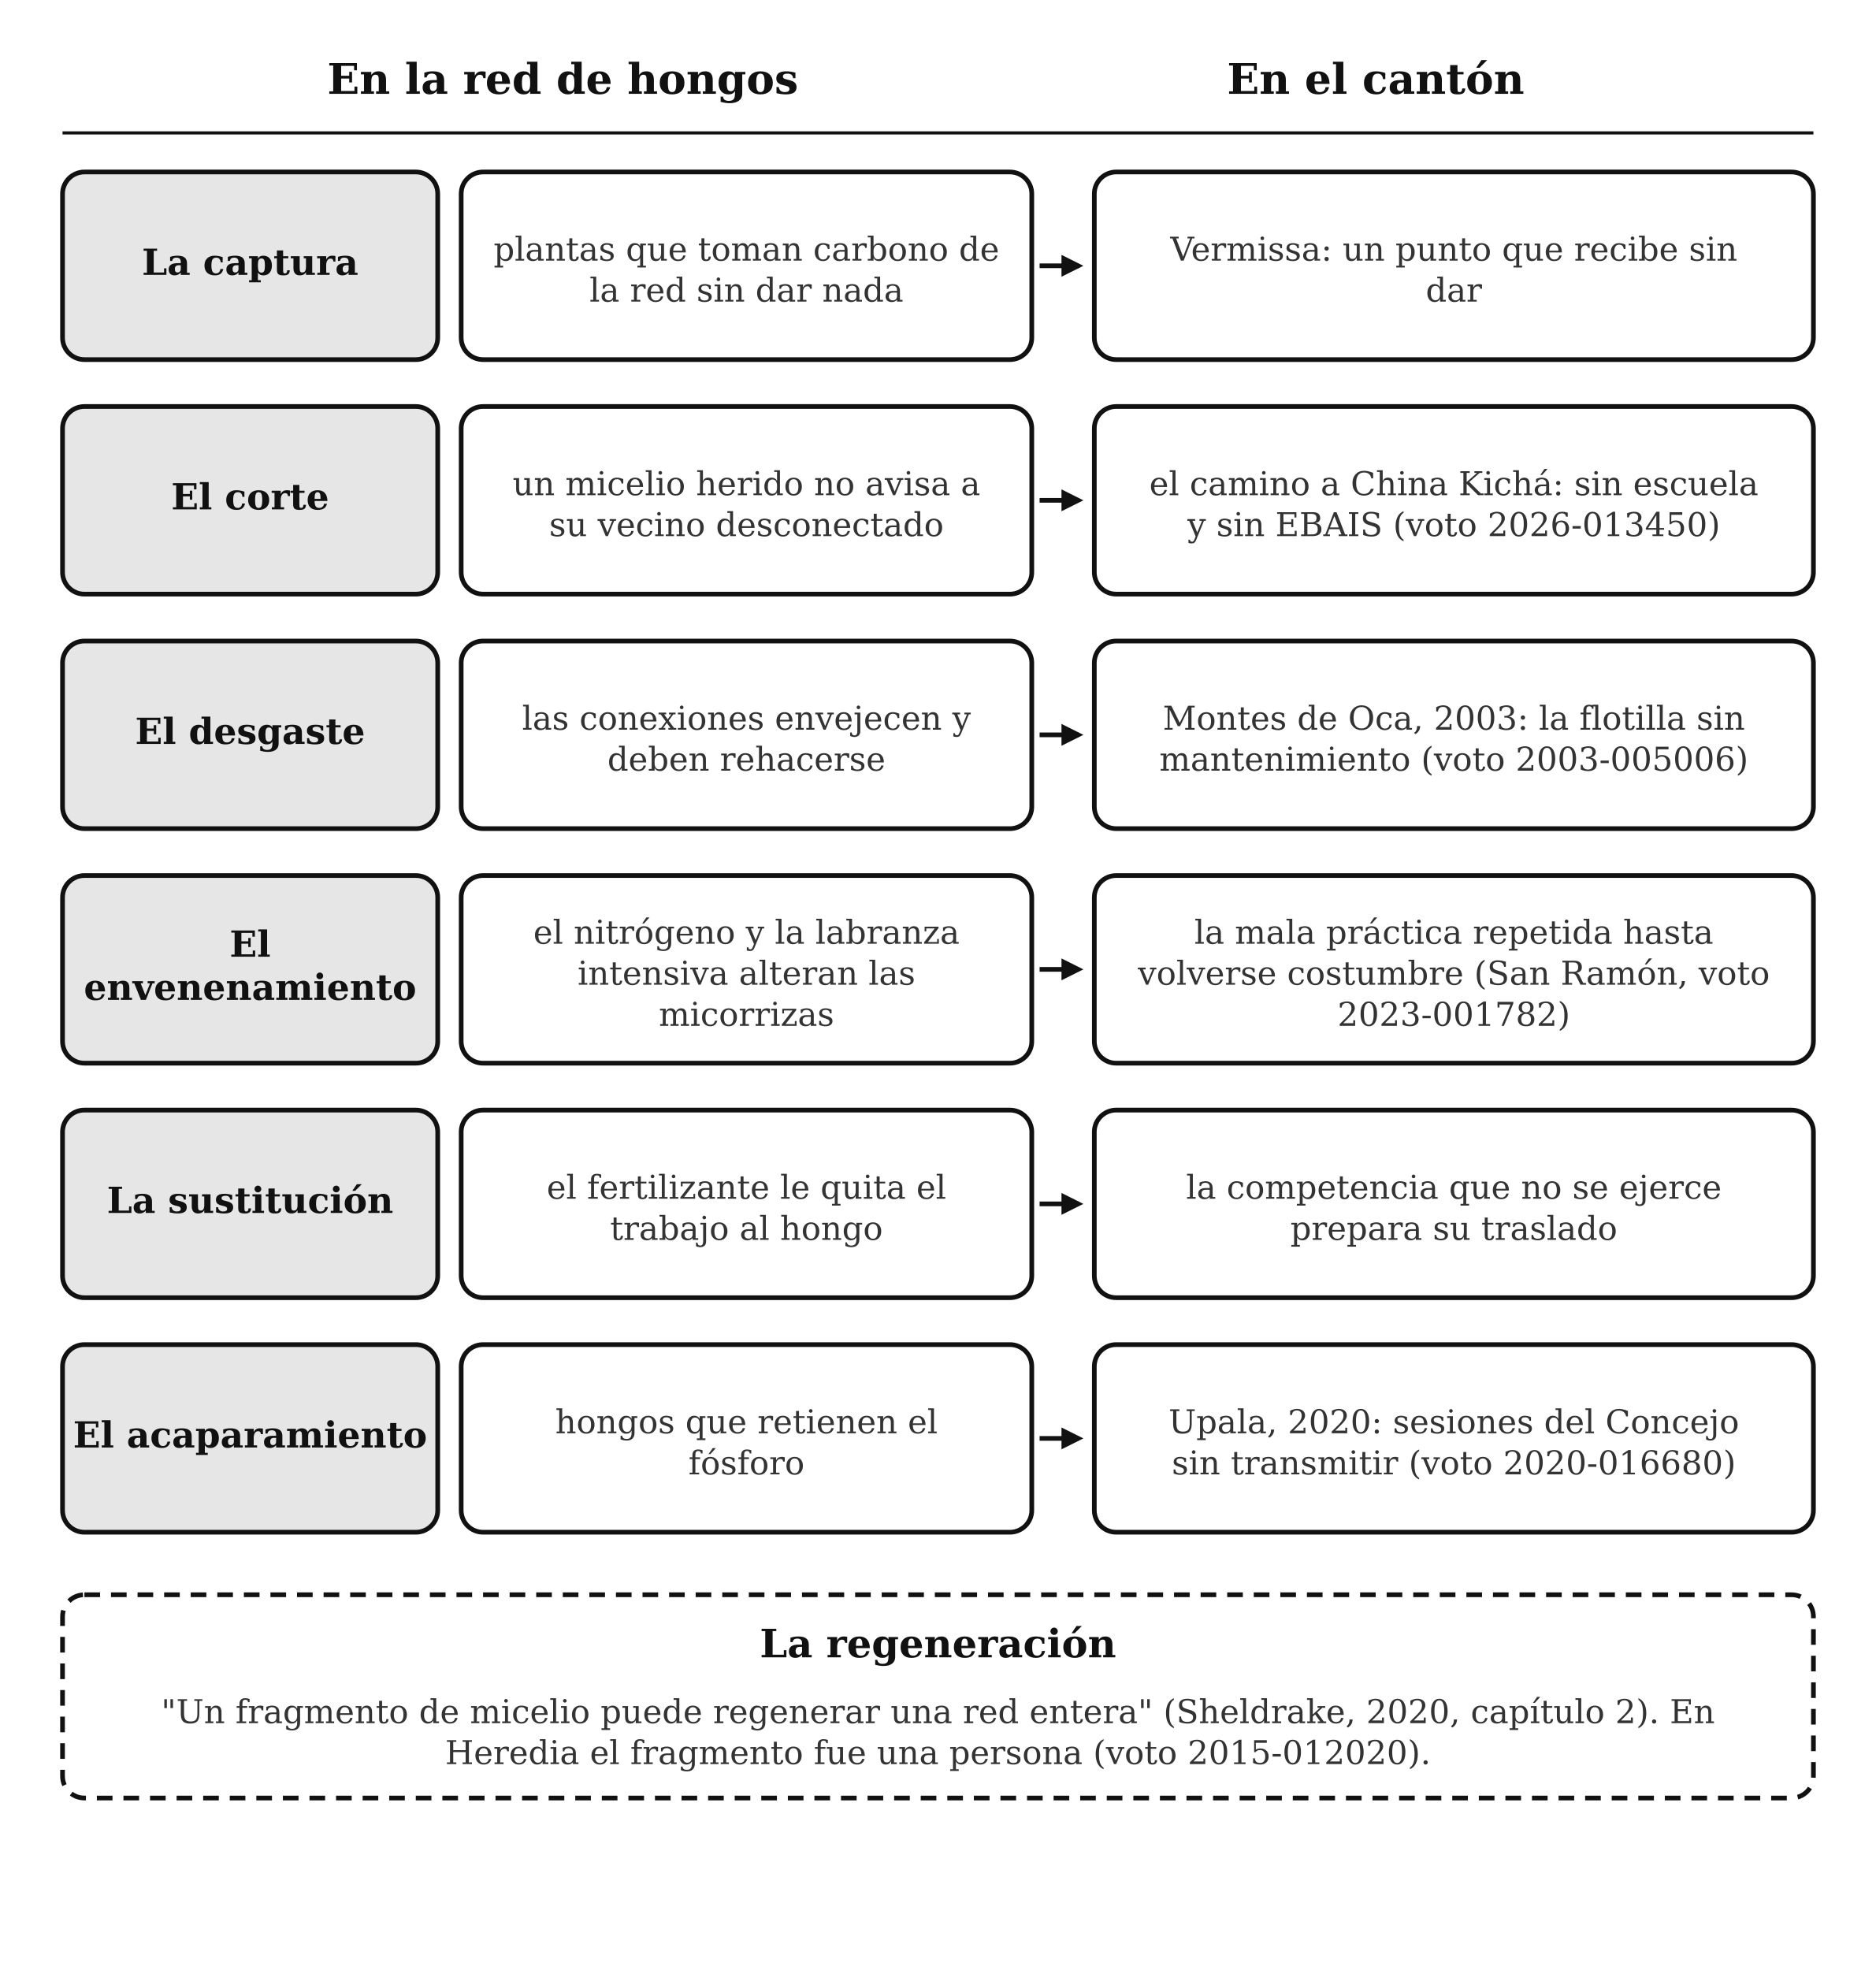
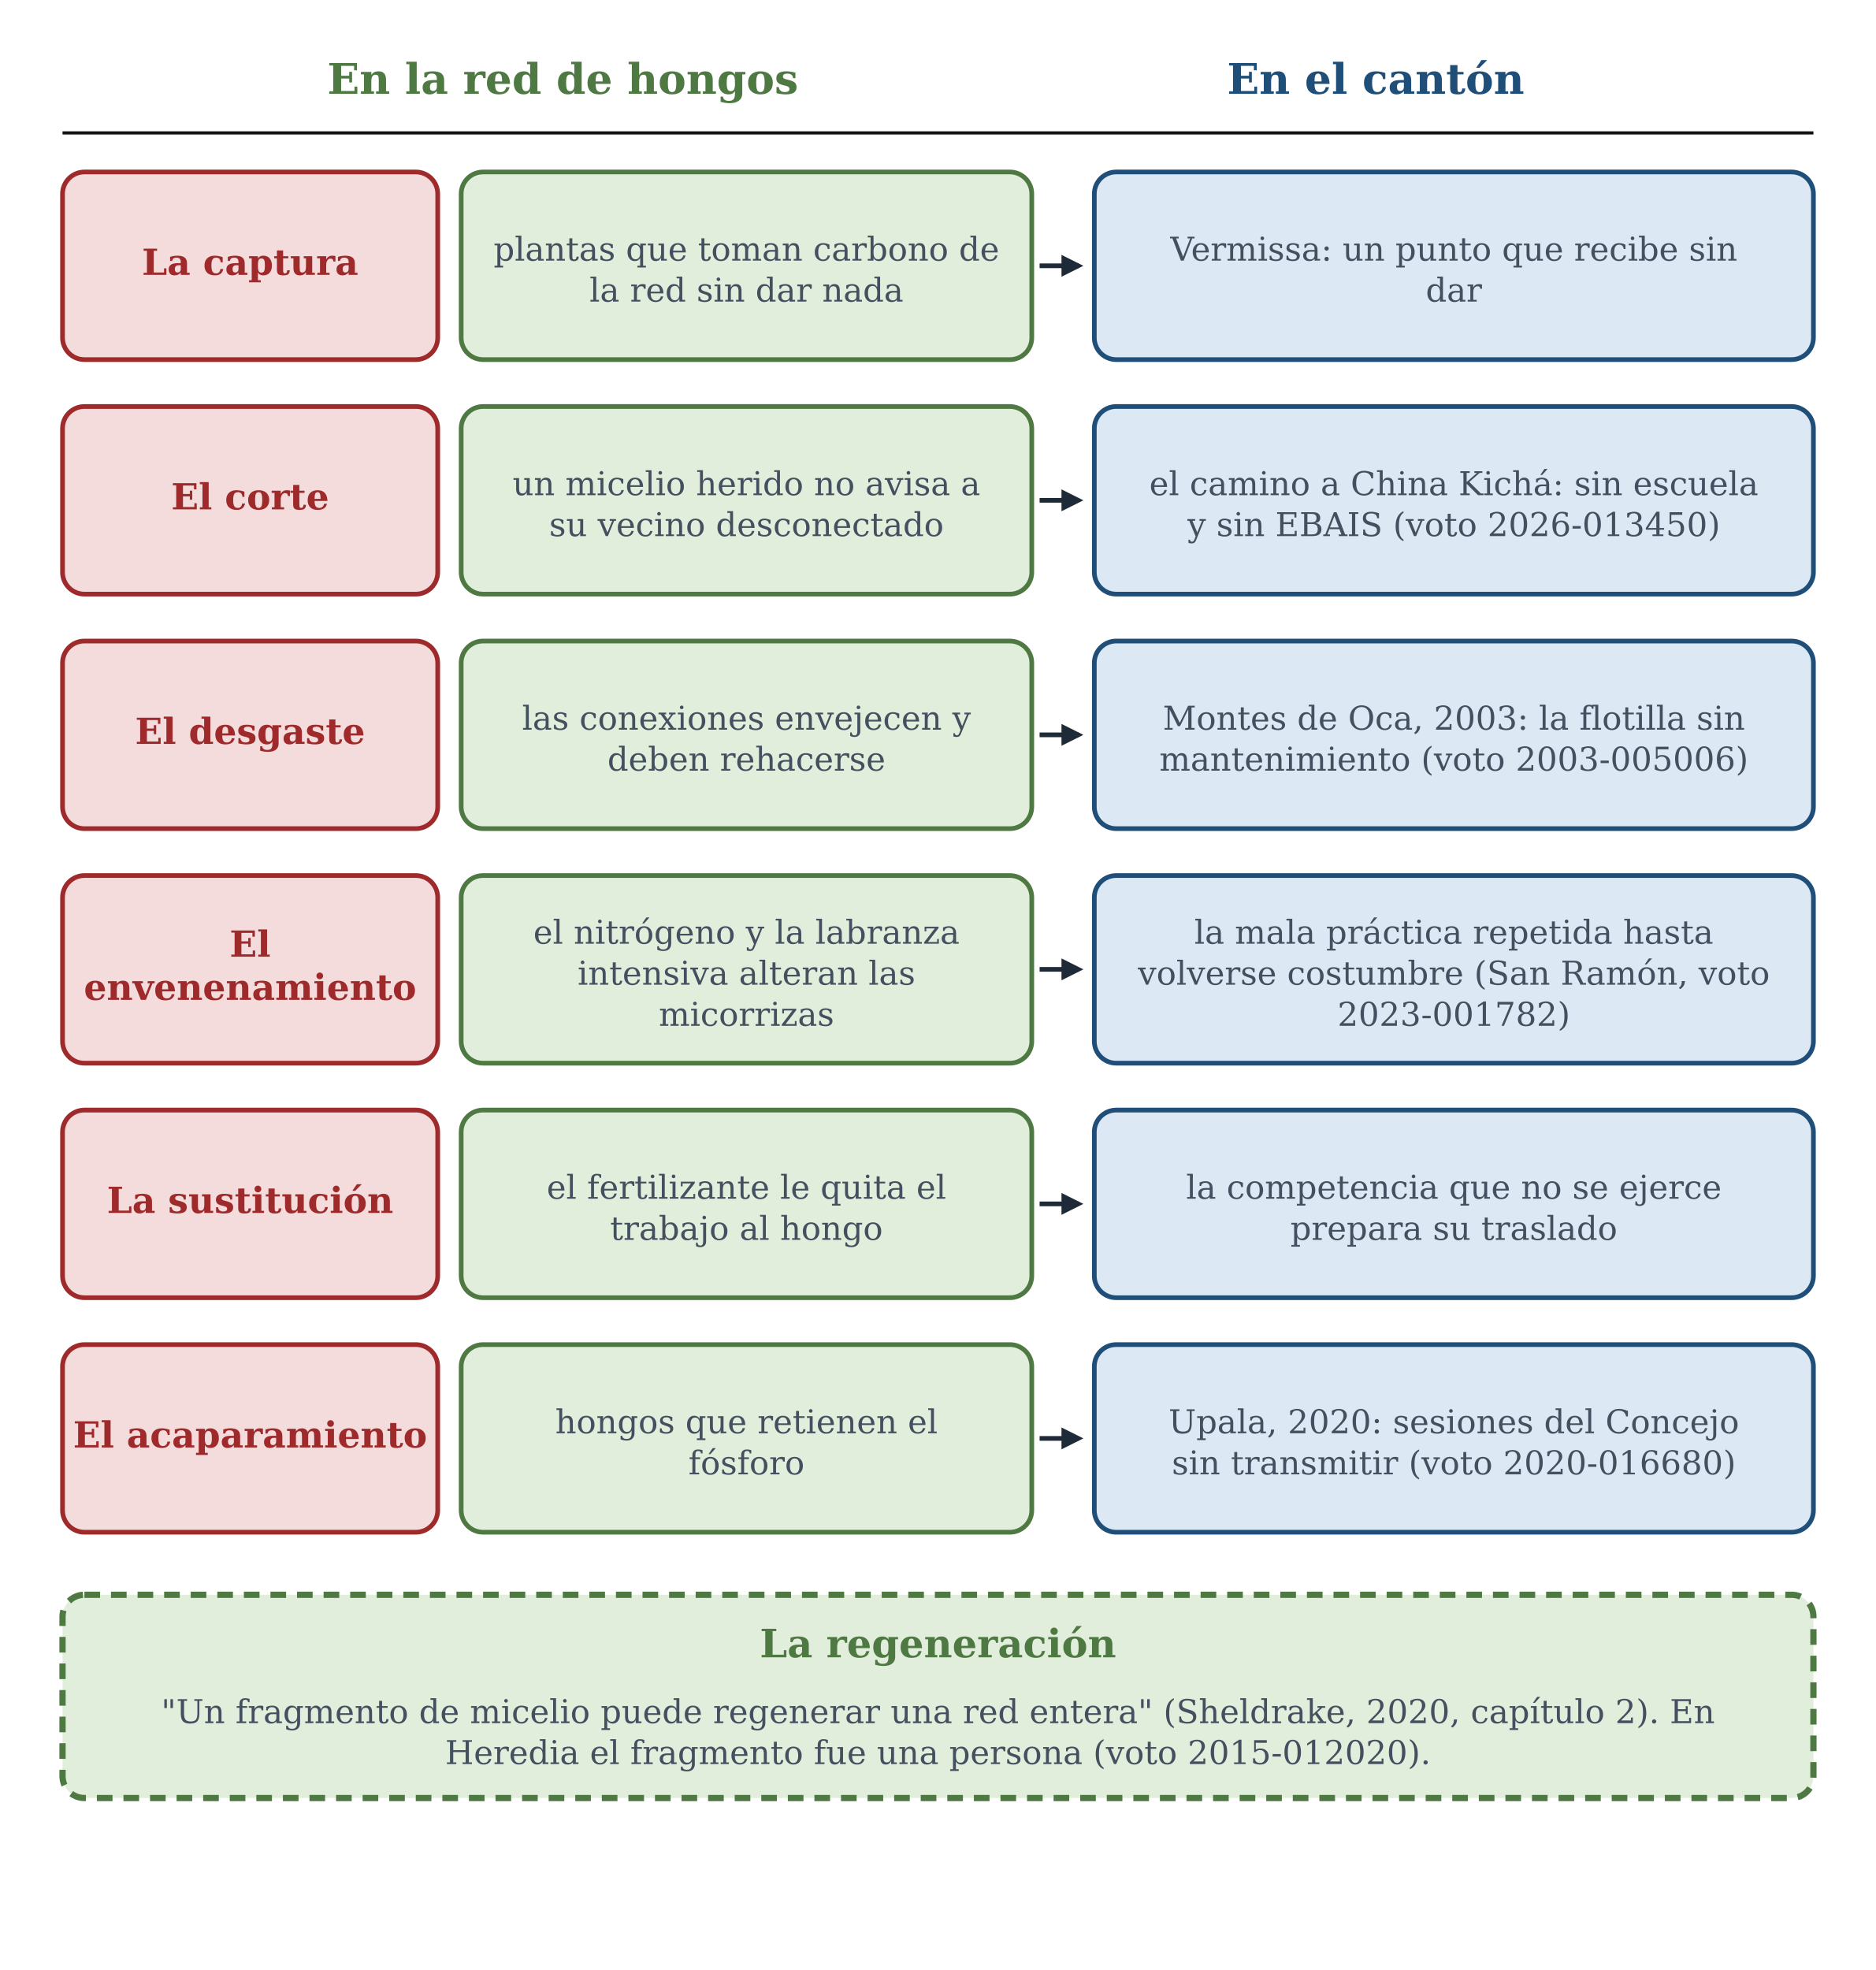
<svg xmlns="http://www.w3.org/2000/svg" width="1200" height="1260" viewBox="0 0 1200 1260" font-family="DejaVu Serif, serif">
  <defs>
    <marker id="ar" markerWidth="14" markerHeight="14" refX="11" refY="7" orient="auto" markerUnits="userSpaceOnUse">
-       <path d="M0,0 L14,7 L0,14 Z" fill="#111" />
+       <path d="M0,0 L14,7 L0,14 Z" fill="#1E2A38" />
    </marker>
  </defs>
  <rect width="100%" height="100%" fill="white" />
-   <text x="360.0" y="60.0" font-size="27" font-weight="bold" font-style="normal" text-anchor="middle" fill="#111">En la red de hongos</text>
-   <text x="880.0" y="60.0" font-size="27" font-weight="bold" font-style="normal" text-anchor="middle" fill="#111">En el cantón</text>
+   <text x="360.0" y="60.0" font-size="27" font-weight="bold" font-style="normal" text-anchor="middle" fill="#4F7942">En la red de hongos</text>
+   <text x="880.0" y="60.0" font-size="27" font-weight="bold" font-style="normal" text-anchor="middle" fill="#1F4E79">En el cantón</text>
  <line x1="40" y1="85" x2="1160" y2="85" stroke="#111" stroke-width="2" />
-   <rect x="40" y="110" width="240" height="120" rx="14" fill="#e6e6e6" stroke="#111" stroke-width="3" />
-   <text x="160.0" y="175.8" font-size="23" font-weight="bold" font-style="normal" text-anchor="middle" fill="#111">La captura</text>
-   <rect x="295" y="110" width="365" height="120" rx="14" fill="white" stroke="#111" stroke-width="3" />
-   <text x="477.5" y="166.7" font-size="21" font-weight="normal" font-style="normal" text-anchor="middle" fill="#333">plantas que toman carbono de</text>
-   <text x="477.5" y="192.9" font-size="21" font-weight="normal" font-style="normal" text-anchor="middle" fill="#333">la red sin dar nada</text>
-   <line x1="665" y1="170" x2="690" y2="170" stroke="#111" stroke-width="3" marker-end="url(#ar)" />
-   <rect x="700" y="110" width="460" height="120" rx="14" fill="white" stroke="#111" stroke-width="3" />
-   <text x="930.0" y="166.7" font-size="21" font-weight="normal" font-style="normal" text-anchor="middle" fill="#333">Vermissa: un punto que recibe sin</text>
-   <text x="930.0" y="192.9" font-size="21" font-weight="normal" font-style="normal" text-anchor="middle" fill="#333">dar</text>
-   <rect x="40" y="260" width="240" height="120" rx="14" fill="#e6e6e6" stroke="#111" stroke-width="3" />
-   <text x="160.0" y="325.8" font-size="23" font-weight="bold" font-style="normal" text-anchor="middle" fill="#111">El corte</text>
-   <rect x="295" y="260" width="365" height="120" rx="14" fill="white" stroke="#111" stroke-width="3" />
-   <text x="477.5" y="316.7" font-size="21" font-weight="normal" font-style="normal" text-anchor="middle" fill="#333">un micelio herido no avisa a</text>
-   <text x="477.5" y="342.9" font-size="21" font-weight="normal" font-style="normal" text-anchor="middle" fill="#333">su vecino desconectado</text>
-   <line x1="665" y1="320" x2="690" y2="320" stroke="#111" stroke-width="3" marker-end="url(#ar)" />
-   <rect x="700" y="260" width="460" height="120" rx="14" fill="white" stroke="#111" stroke-width="3" />
-   <text x="930.0" y="316.7" font-size="21" font-weight="normal" font-style="normal" text-anchor="middle" fill="#333">el camino a China Kichá: sin escuela</text>
-   <text x="930.0" y="342.9" font-size="21" font-weight="normal" font-style="normal" text-anchor="middle" fill="#333">y sin EBAIS (voto 2026-013450)</text>
-   <rect x="40" y="410" width="240" height="120" rx="14" fill="#e6e6e6" stroke="#111" stroke-width="3" />
-   <text x="160.0" y="475.8" font-size="23" font-weight="bold" font-style="normal" text-anchor="middle" fill="#111">El desgaste</text>
-   <rect x="295" y="410" width="365" height="120" rx="14" fill="white" stroke="#111" stroke-width="3" />
-   <text x="477.5" y="466.7" font-size="21" font-weight="normal" font-style="normal" text-anchor="middle" fill="#333">las conexiones envejecen y</text>
-   <text x="477.5" y="492.9" font-size="21" font-weight="normal" font-style="normal" text-anchor="middle" fill="#333">deben rehacerse</text>
-   <line x1="665" y1="470" x2="690" y2="470" stroke="#111" stroke-width="3" marker-end="url(#ar)" />
-   <rect x="700" y="410" width="460" height="120" rx="14" fill="white" stroke="#111" stroke-width="3" />
-   <text x="930.0" y="466.7" font-size="21" font-weight="normal" font-style="normal" text-anchor="middle" fill="#333">Montes de Oca, 2003: la flotilla sin</text>
-   <text x="930.0" y="492.9" font-size="21" font-weight="normal" font-style="normal" text-anchor="middle" fill="#333">mantenimiento (voto 2003-005006)</text>
-   <rect x="40" y="560" width="240" height="120" rx="14" fill="#e6e6e6" stroke="#111" stroke-width="3" />
-   <text x="160.0" y="611.9" font-size="23" font-weight="bold" font-style="normal" text-anchor="middle" fill="#111">El</text>
-   <text x="160.0" y="639.5" font-size="23" font-weight="bold" font-style="normal" text-anchor="middle" fill="#111">envenenamiento</text>
-   <rect x="295" y="560" width="365" height="120" rx="14" fill="white" stroke="#111" stroke-width="3" />
-   <text x="477.5" y="603.6" font-size="21" font-weight="normal" font-style="normal" text-anchor="middle" fill="#333">el nitrógeno y la labranza</text>
-   <text x="477.5" y="629.8" font-size="21" font-weight="normal" font-style="normal" text-anchor="middle" fill="#333">intensiva alteran las</text>
-   <text x="477.5" y="656.1" font-size="21" font-weight="normal" font-style="normal" text-anchor="middle" fill="#333">micorrizas</text>
-   <line x1="665" y1="620" x2="690" y2="620" stroke="#111" stroke-width="3" marker-end="url(#ar)" />
-   <rect x="700" y="560" width="460" height="120" rx="14" fill="white" stroke="#111" stroke-width="3" />
-   <text x="930.0" y="603.6" font-size="21" font-weight="normal" font-style="normal" text-anchor="middle" fill="#333">la mala práctica repetida hasta</text>
-   <text x="930.0" y="629.8" font-size="21" font-weight="normal" font-style="normal" text-anchor="middle" fill="#333">volverse costumbre (San Ramón, voto</text>
-   <text x="930.0" y="656.1" font-size="21" font-weight="normal" font-style="normal" text-anchor="middle" fill="#333">2023-001782)</text>
-   <rect x="40" y="710" width="240" height="120" rx="14" fill="#e6e6e6" stroke="#111" stroke-width="3" />
-   <text x="160.0" y="775.8" font-size="23" font-weight="bold" font-style="normal" text-anchor="middle" fill="#111">La sustitución</text>
-   <rect x="295" y="710" width="365" height="120" rx="14" fill="white" stroke="#111" stroke-width="3" />
-   <text x="477.5" y="766.7" font-size="21" font-weight="normal" font-style="normal" text-anchor="middle" fill="#333">el fertilizante le quita el</text>
-   <text x="477.5" y="793.0" font-size="21" font-weight="normal" font-style="normal" text-anchor="middle" fill="#333">trabajo al hongo</text>
-   <line x1="665" y1="770" x2="690" y2="770" stroke="#111" stroke-width="3" marker-end="url(#ar)" />
-   <rect x="700" y="710" width="460" height="120" rx="14" fill="white" stroke="#111" stroke-width="3" />
-   <text x="930.0" y="766.7" font-size="21" font-weight="normal" font-style="normal" text-anchor="middle" fill="#333">la competencia que no se ejerce</text>
-   <text x="930.0" y="793.0" font-size="21" font-weight="normal" font-style="normal" text-anchor="middle" fill="#333">prepara su traslado</text>
-   <rect x="40" y="860" width="240" height="120" rx="14" fill="#e6e6e6" stroke="#111" stroke-width="3" />
-   <text x="160.0" y="925.8" font-size="23" font-weight="bold" font-style="normal" text-anchor="middle" fill="#111">El acaparamiento</text>
-   <rect x="295" y="860" width="365" height="120" rx="14" fill="white" stroke="#111" stroke-width="3" />
-   <text x="477.5" y="916.7" font-size="21" font-weight="normal" font-style="normal" text-anchor="middle" fill="#333">hongos que retienen el</text>
-   <text x="477.5" y="943.0" font-size="21" font-weight="normal" font-style="normal" text-anchor="middle" fill="#333">fósforo</text>
-   <line x1="665" y1="920" x2="690" y2="920" stroke="#111" stroke-width="3" marker-end="url(#ar)" />
-   <rect x="700" y="860" width="460" height="120" rx="14" fill="white" stroke="#111" stroke-width="3" />
-   <text x="930.0" y="916.7" font-size="21" font-weight="normal" font-style="normal" text-anchor="middle" fill="#333">Upala, 2020: sesiones del Concejo</text>
-   <text x="930.0" y="943.0" font-size="21" font-weight="normal" font-style="normal" text-anchor="middle" fill="#333">sin transmitir (voto 2020-016680)</text>
-   <rect x="40" y="1020" width="1120" height="130" rx="14" fill="white" stroke="#111" stroke-width="3" stroke-dasharray="10,7" />
-   <text x="600.0" y="1060.0" font-size="25" font-weight="bold" font-style="normal" text-anchor="middle" fill="#111">La regeneración</text>
-   <text x="600.0" y="1102.1" font-size="21" font-weight="normal" font-style="normal" text-anchor="middle" fill="#333">"Un fragmento de micelio puede regenerar una red entera" (Sheldrake, 2020, capítulo 2). En</text>
-   <text x="600.0" y="1128.3" font-size="21" font-weight="normal" font-style="normal" text-anchor="middle" fill="#333">Heredia el fragmento fue una persona (voto 2015-012020).</text>
+   <rect x="40" y="110" width="240" height="120" rx="14" fill="#F5DCDC" stroke="#9E2A2B" stroke-width="3" />
+   <text x="160.0" y="175.8" font-size="23" font-weight="bold" font-style="normal" text-anchor="middle" fill="#9E2A2B">La captura</text>
+   <rect x="295" y="110" width="365" height="120" rx="14" fill="#E2EEDC" stroke="#4F7942" stroke-width="3" />
+   <text x="477.5" y="166.7" font-size="21" font-weight="normal" font-style="normal" text-anchor="middle" fill="#44505F">plantas que toman carbono de</text>
+   <text x="477.5" y="192.9" font-size="21" font-weight="normal" font-style="normal" text-anchor="middle" fill="#44505F">la red sin dar nada</text>
+   <line x1="665" y1="170" x2="690" y2="170" stroke="#1E2A38" stroke-width="3" marker-end="url(#ar)" />
+   <rect x="700" y="110" width="460" height="120" rx="14" fill="#DCE8F4" stroke="#1F4E79" stroke-width="3" />
+   <text x="930.0" y="166.7" font-size="21" font-weight="normal" font-style="normal" text-anchor="middle" fill="#44505F">Vermissa: un punto que recibe sin</text>
+   <text x="930.0" y="192.9" font-size="21" font-weight="normal" font-style="normal" text-anchor="middle" fill="#44505F">dar</text>
+   <rect x="40" y="260" width="240" height="120" rx="14" fill="#F5DCDC" stroke="#9E2A2B" stroke-width="3" />
+   <text x="160.0" y="325.8" font-size="23" font-weight="bold" font-style="normal" text-anchor="middle" fill="#9E2A2B">El corte</text>
+   <rect x="295" y="260" width="365" height="120" rx="14" fill="#E2EEDC" stroke="#4F7942" stroke-width="3" />
+   <text x="477.5" y="316.7" font-size="21" font-weight="normal" font-style="normal" text-anchor="middle" fill="#44505F">un micelio herido no avisa a</text>
+   <text x="477.5" y="342.9" font-size="21" font-weight="normal" font-style="normal" text-anchor="middle" fill="#44505F">su vecino desconectado</text>
+   <line x1="665" y1="320" x2="690" y2="320" stroke="#1E2A38" stroke-width="3" marker-end="url(#ar)" />
+   <rect x="700" y="260" width="460" height="120" rx="14" fill="#DCE8F4" stroke="#1F4E79" stroke-width="3" />
+   <text x="930.0" y="316.7" font-size="21" font-weight="normal" font-style="normal" text-anchor="middle" fill="#44505F">el camino a China Kichá: sin escuela</text>
+   <text x="930.0" y="342.9" font-size="21" font-weight="normal" font-style="normal" text-anchor="middle" fill="#44505F">y sin EBAIS (voto 2026-013450)</text>
+   <rect x="40" y="410" width="240" height="120" rx="14" fill="#F5DCDC" stroke="#9E2A2B" stroke-width="3" />
+   <text x="160.0" y="475.8" font-size="23" font-weight="bold" font-style="normal" text-anchor="middle" fill="#9E2A2B">El desgaste</text>
+   <rect x="295" y="410" width="365" height="120" rx="14" fill="#E2EEDC" stroke="#4F7942" stroke-width="3" />
+   <text x="477.5" y="466.7" font-size="21" font-weight="normal" font-style="normal" text-anchor="middle" fill="#44505F">las conexiones envejecen y</text>
+   <text x="477.5" y="492.9" font-size="21" font-weight="normal" font-style="normal" text-anchor="middle" fill="#44505F">deben rehacerse</text>
+   <line x1="665" y1="470" x2="690" y2="470" stroke="#1E2A38" stroke-width="3" marker-end="url(#ar)" />
+   <rect x="700" y="410" width="460" height="120" rx="14" fill="#DCE8F4" stroke="#1F4E79" stroke-width="3" />
+   <text x="930.0" y="466.7" font-size="21" font-weight="normal" font-style="normal" text-anchor="middle" fill="#44505F">Montes de Oca, 2003: la flotilla sin</text>
+   <text x="930.0" y="492.9" font-size="21" font-weight="normal" font-style="normal" text-anchor="middle" fill="#44505F">mantenimiento (voto 2003-005006)</text>
+   <rect x="40" y="560" width="240" height="120" rx="14" fill="#F5DCDC" stroke="#9E2A2B" stroke-width="3" />
+   <text x="160.0" y="611.9" font-size="23" font-weight="bold" font-style="normal" text-anchor="middle" fill="#9E2A2B">El</text>
+   <text x="160.0" y="639.5" font-size="23" font-weight="bold" font-style="normal" text-anchor="middle" fill="#9E2A2B">envenenamiento</text>
+   <rect x="295" y="560" width="365" height="120" rx="14" fill="#E2EEDC" stroke="#4F7942" stroke-width="3" />
+   <text x="477.5" y="603.6" font-size="21" font-weight="normal" font-style="normal" text-anchor="middle" fill="#44505F">el nitrógeno y la labranza</text>
+   <text x="477.5" y="629.8" font-size="21" font-weight="normal" font-style="normal" text-anchor="middle" fill="#44505F">intensiva alteran las</text>
+   <text x="477.5" y="656.1" font-size="21" font-weight="normal" font-style="normal" text-anchor="middle" fill="#44505F">micorrizas</text>
+   <line x1="665" y1="620" x2="690" y2="620" stroke="#1E2A38" stroke-width="3" marker-end="url(#ar)" />
+   <rect x="700" y="560" width="460" height="120" rx="14" fill="#DCE8F4" stroke="#1F4E79" stroke-width="3" />
+   <text x="930.0" y="603.6" font-size="21" font-weight="normal" font-style="normal" text-anchor="middle" fill="#44505F">la mala práctica repetida hasta</text>
+   <text x="930.0" y="629.8" font-size="21" font-weight="normal" font-style="normal" text-anchor="middle" fill="#44505F">volverse costumbre (San Ramón, voto</text>
+   <text x="930.0" y="656.1" font-size="21" font-weight="normal" font-style="normal" text-anchor="middle" fill="#44505F">2023-001782)</text>
+   <rect x="40" y="710" width="240" height="120" rx="14" fill="#F5DCDC" stroke="#9E2A2B" stroke-width="3" />
+   <text x="160.0" y="775.8" font-size="23" font-weight="bold" font-style="normal" text-anchor="middle" fill="#9E2A2B">La sustitución</text>
+   <rect x="295" y="710" width="365" height="120" rx="14" fill="#E2EEDC" stroke="#4F7942" stroke-width="3" />
+   <text x="477.5" y="766.7" font-size="21" font-weight="normal" font-style="normal" text-anchor="middle" fill="#44505F">el fertilizante le quita el</text>
+   <text x="477.5" y="793.0" font-size="21" font-weight="normal" font-style="normal" text-anchor="middle" fill="#44505F">trabajo al hongo</text>
+   <line x1="665" y1="770" x2="690" y2="770" stroke="#1E2A38" stroke-width="3" marker-end="url(#ar)" />
+   <rect x="700" y="710" width="460" height="120" rx="14" fill="#DCE8F4" stroke="#1F4E79" stroke-width="3" />
+   <text x="930.0" y="766.7" font-size="21" font-weight="normal" font-style="normal" text-anchor="middle" fill="#44505F">la competencia que no se ejerce</text>
+   <text x="930.0" y="793.0" font-size="21" font-weight="normal" font-style="normal" text-anchor="middle" fill="#44505F">prepara su traslado</text>
+   <rect x="40" y="860" width="240" height="120" rx="14" fill="#F5DCDC" stroke="#9E2A2B" stroke-width="3" />
+   <text x="160.0" y="925.8" font-size="23" font-weight="bold" font-style="normal" text-anchor="middle" fill="#9E2A2B">El acaparamiento</text>
+   <rect x="295" y="860" width="365" height="120" rx="14" fill="#E2EEDC" stroke="#4F7942" stroke-width="3" />
+   <text x="477.5" y="916.7" font-size="21" font-weight="normal" font-style="normal" text-anchor="middle" fill="#44505F">hongos que retienen el</text>
+   <text x="477.5" y="943.0" font-size="21" font-weight="normal" font-style="normal" text-anchor="middle" fill="#44505F">fósforo</text>
+   <line x1="665" y1="920" x2="690" y2="920" stroke="#1E2A38" stroke-width="3" marker-end="url(#ar)" />
+   <rect x="700" y="860" width="460" height="120" rx="14" fill="#DCE8F4" stroke="#1F4E79" stroke-width="3" />
+   <text x="930.0" y="916.7" font-size="21" font-weight="normal" font-style="normal" text-anchor="middle" fill="#44505F">Upala, 2020: sesiones del Concejo</text>
+   <text x="930.0" y="943.0" font-size="21" font-weight="normal" font-style="normal" text-anchor="middle" fill="#44505F">sin transmitir (voto 2020-016680)</text>
+   <rect x="40" y="1020" width="1120" height="130" rx="14" fill="#E2EEDC" stroke="#4F7942" stroke-width="4" stroke-dasharray="10,7" />
+   <text x="600.0" y="1060.0" font-size="25" font-weight="bold" font-style="normal" text-anchor="middle" fill="#4F7942">La regeneración</text>
+   <text x="600.0" y="1102.1" font-size="21" font-weight="normal" font-style="normal" text-anchor="middle" fill="#44505F">"Un fragmento de micelio puede regenerar una red entera" (Sheldrake, 2020, capítulo 2). En</text>
+   <text x="600.0" y="1128.3" font-size="21" font-weight="normal" font-style="normal" text-anchor="middle" fill="#44505F">Heredia el fragmento fue una persona (voto 2015-012020).</text>
</svg>
